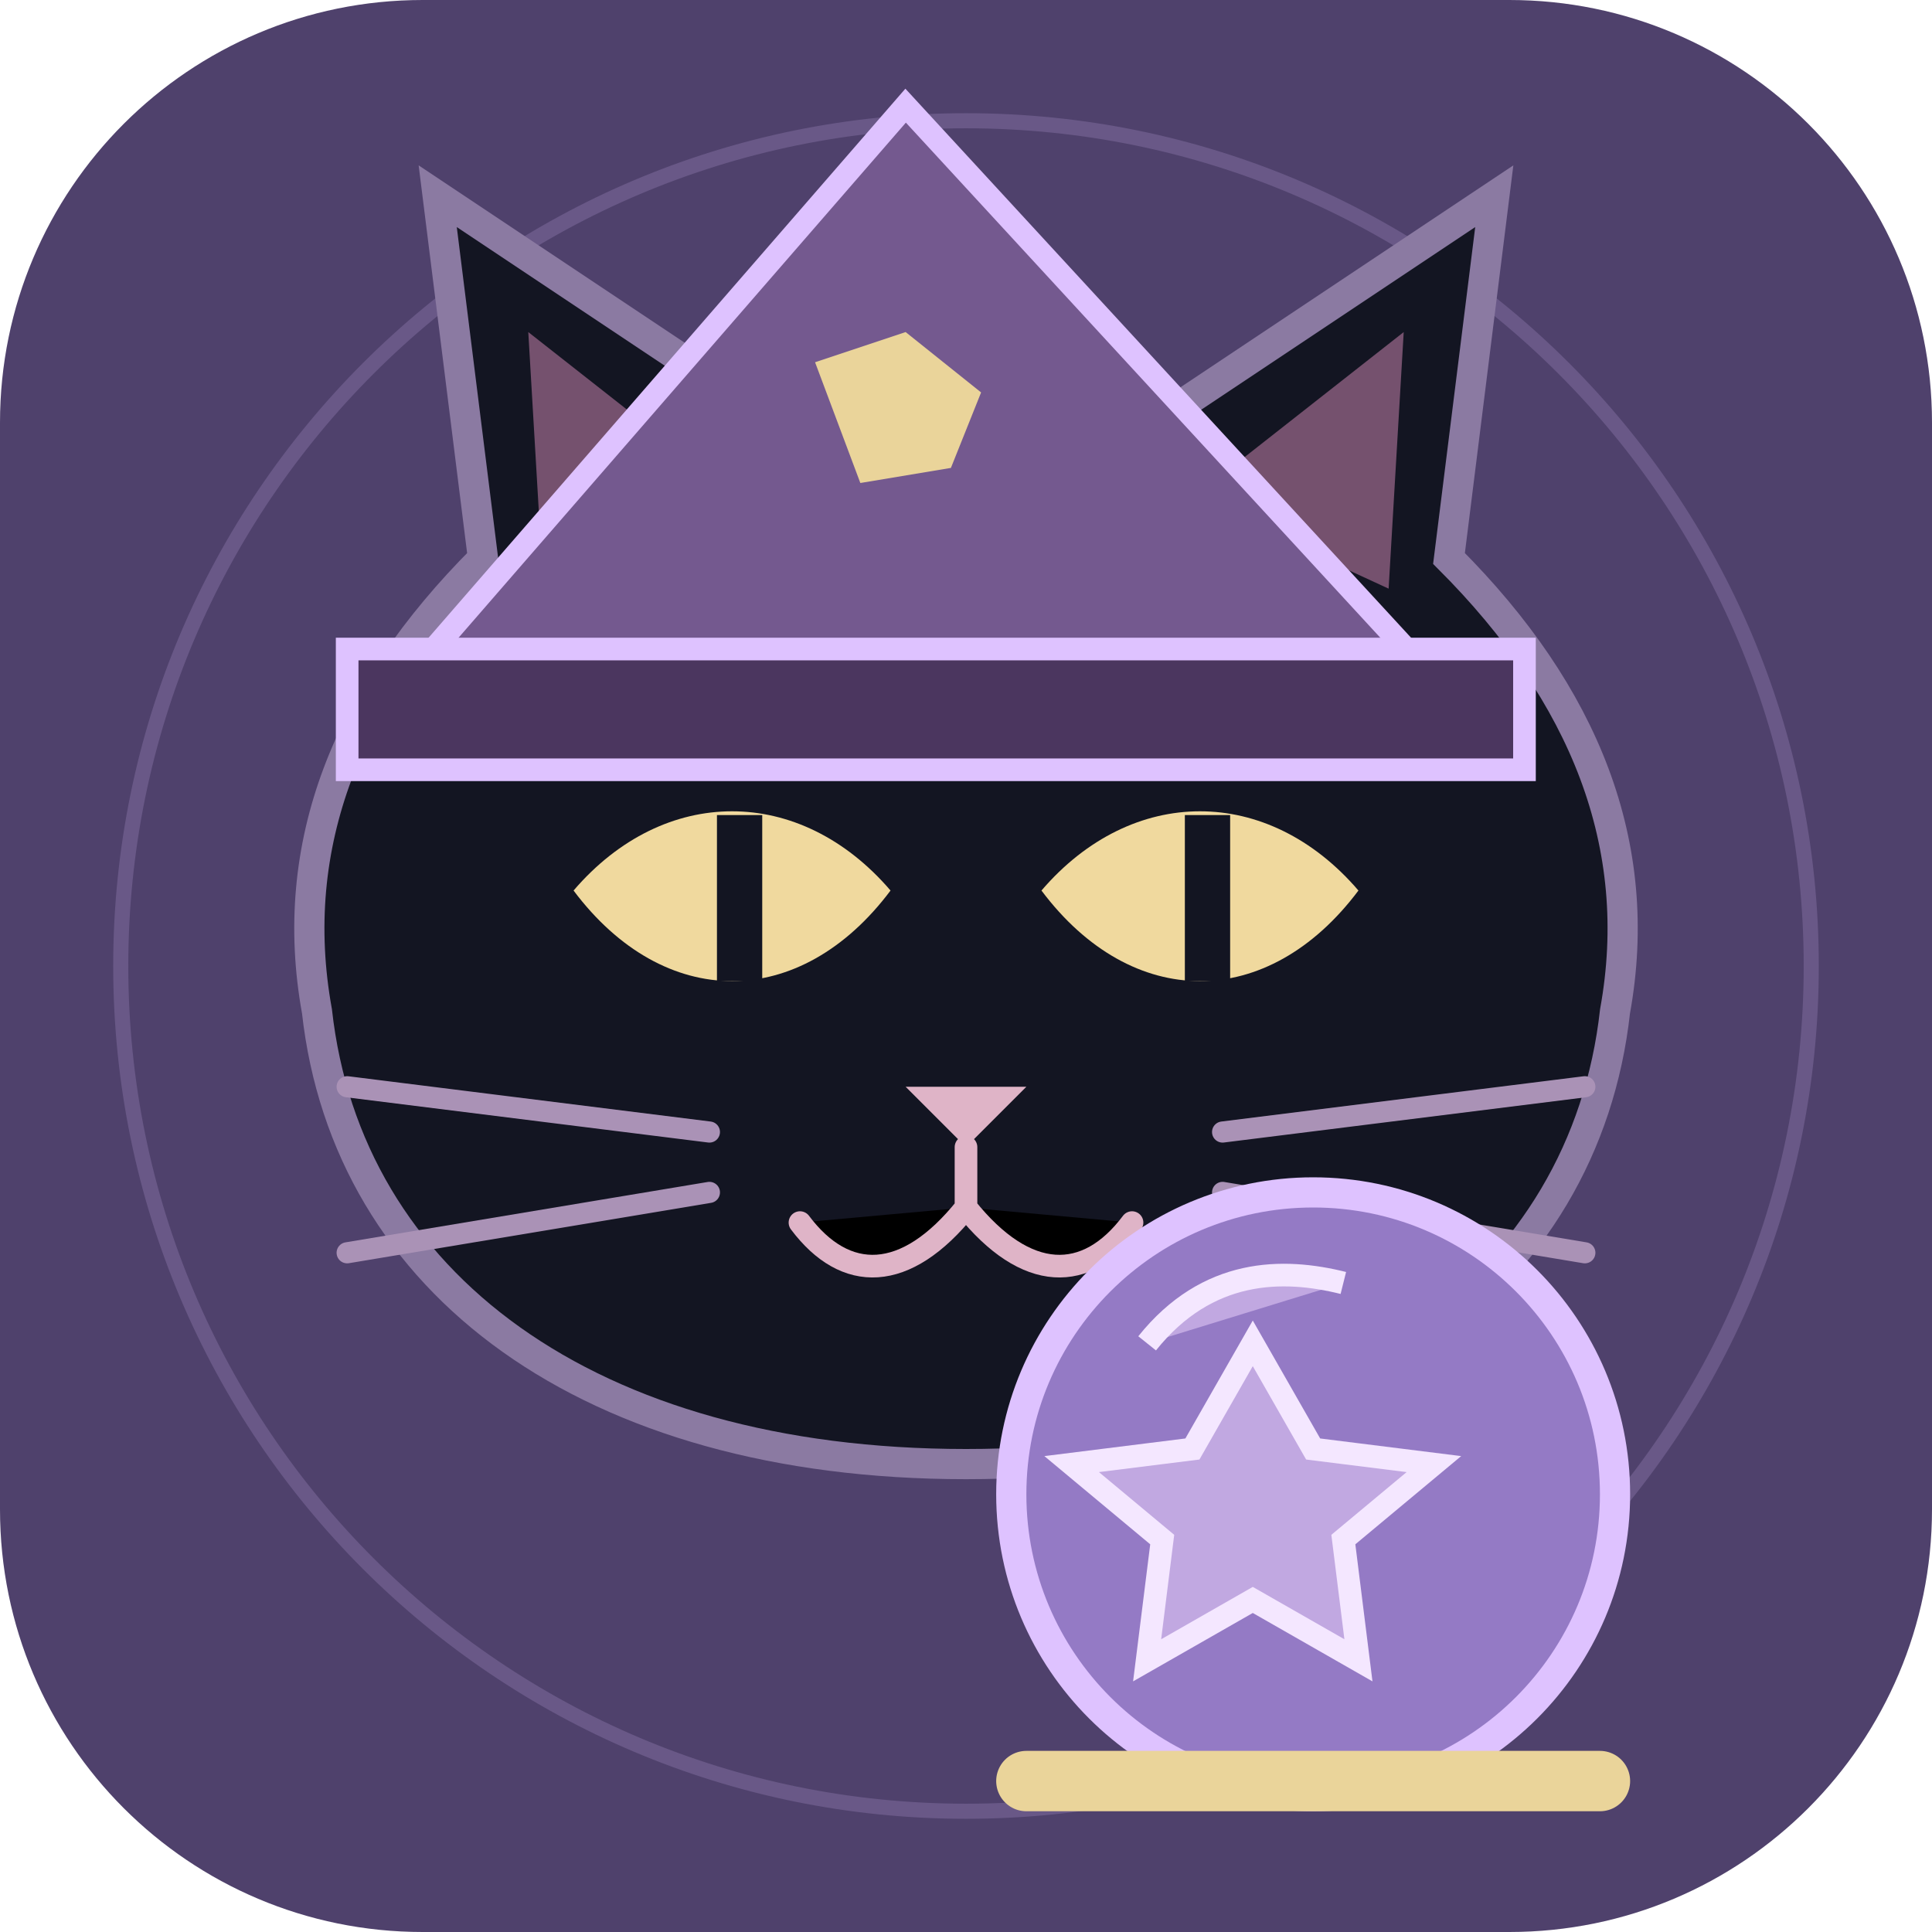
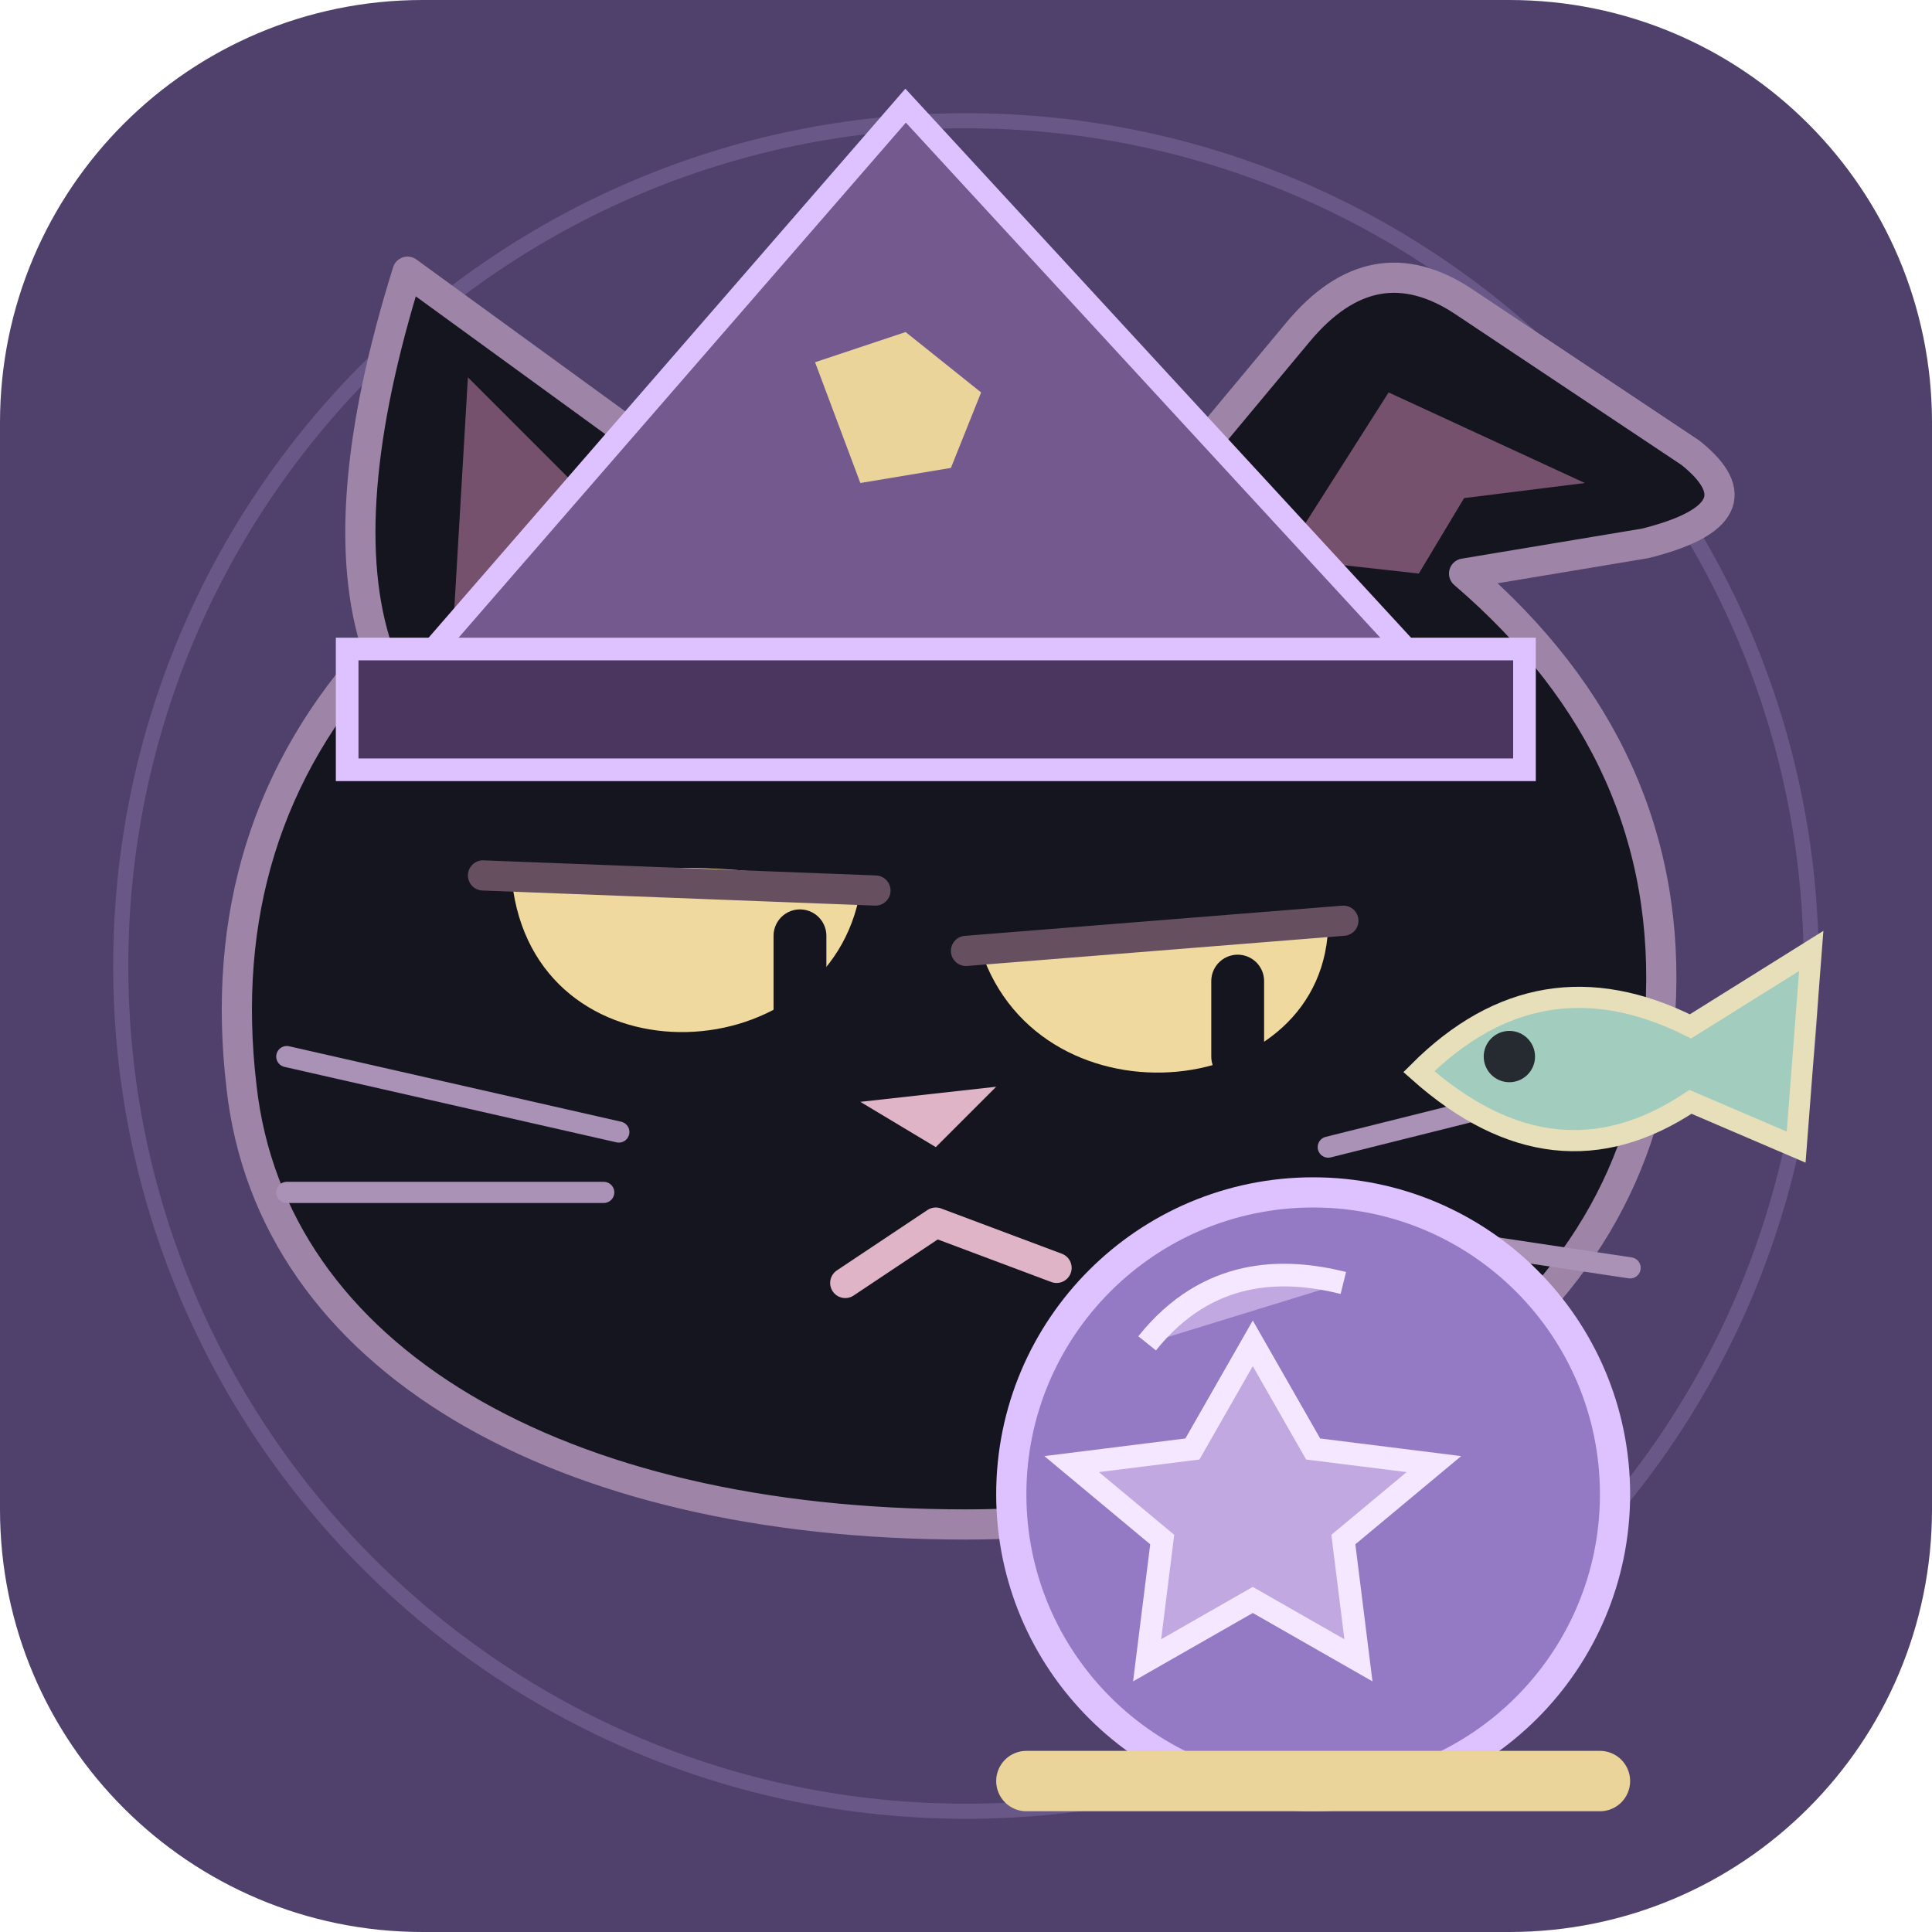
<svg xmlns="http://www.w3.org/2000/svg" viewBox="0 0 128 128">
  <rect width="128" height="128" rx="28" fill="#4f416c" />
  <circle cx="64" cy="64" r="56" fill="none" stroke="#dec2ff" stroke-opacity=".18" />
-   <path d="M32 37 29 13l24 16c8-3 14-3 22 0l24-16-3 24c9 9 13 19 11 30-2 18-18 30-43 30S23 85 21 67c-2-11 2-21 11-30Z" fill="#131522" stroke="#8b7aa2" stroke-width="2" />
-   <path d="m35 22 14 11-13 6-1-17Zm58 0L79 33l13 6 1-17Z" fill="#75516e" />
-   <path d="M38 59c6-7 15-7 21 0-6 8-15 8-21 0Zm31 0c6-7 15-7 21 0-6 8-15 8-21 0Z" fill="#f0d99e" />
-   <path d="M49 54v11m31-11v11" stroke="#131522" stroke-width="3" />
-   <path d="m60 72 4 4 4-4h-8Z" fill="#dfb4c7" />
-   <path d="M64 76v4m0 0c-4 5-8 5-11 1m11-1c4 5 8 5 11 1" stroke="#dfb4c7" stroke-width="1.5" stroke-linecap="round" />
-   <path d="m23 72 24 3m-24 8 24-4m34-4 24-3m-24 7 24 4" stroke="#aa92b6" stroke-width="1.4" stroke-linecap="round" />
+   <path d="M25 43q-3-9 2-25l22 16q14-5 27 0l10-12q5-6 11-2l15 10q5 4-3 6l-12 2q14 12 13 29c-1 21-22 34-46 34-27 0-46-11-48-29q-2-17 9-29Z" fill="#15151f" stroke="#9e84a7" stroke-width="2" stroke-linejoin="round" />
+   <path d="m31 25 12 12-13 5Zm54 12 7-11 13 6-8 1-3 5Z" fill="#75516e" />
+   <path d="M34 59q11-3 23 0c-2 12-21 13-23 0Zm31 4q10 1 23-2c0 12-19 14-23 2Z" fill="#f0d99e" />
+   <path d="m32 58 26 1m6 4 25-2" stroke="#66505f" stroke-width="2" stroke-linecap="round" />
+   <path d="M53 62v5m29-2v5" stroke="#15151f" stroke-width="3.5" stroke-linecap="round" />
+   <path d="m57 73 5 3 4-4Z" fill="#dfb4c7" />
+   <path d="m56 85 6-4 8 3" fill="none" stroke="#dfb4c7" stroke-width="2" stroke-linecap="round" stroke-linejoin="round" />
+   <path d="m19 70 22 5m-22 4 21 0m48-3 20-5m-20 10 20 3" stroke="#aa92b6" stroke-width="1.4" stroke-linecap="round" />
  <path d="M27 45 60 7l35 38H27Z" fill="#74598f" stroke="#dec2ff" stroke-width="1.5" />
  <path d="m54 24 6-2 5 4-2 5-6 1-3-8Z" fill="#ead49a" />
  <path d="M23 43h78v8H23z" fill="#4b365f" stroke="#dec2ff" stroke-width="1.5" />
  <circle cx="87" cy="99" r="20" fill="#947ac5" stroke="#dec2ff" stroke-width="2" />
  <path d="M76 89c4-5 9-5 13-4m-6 4 4 7 8 1-6 5 1 8-7-4-7 4 1-8-6-5 8-1 4-7Z" stroke="#f4e7ff" stroke-width="1.5" fill="#e9d0fa88" />
  <path d="M68 118h38" stroke="#ead49a" stroke-width="4" stroke-linecap="round" />
+   <path d="M94 71q8-8 18-3l8-5-1 13-7-3q-9 6-18-2Z" fill="#a2cdbe" stroke="#e7dfba" stroke-width="1.4" />
+   <circle cx="100" cy="70" r="1.7" fill="#252b31" />
</svg>
